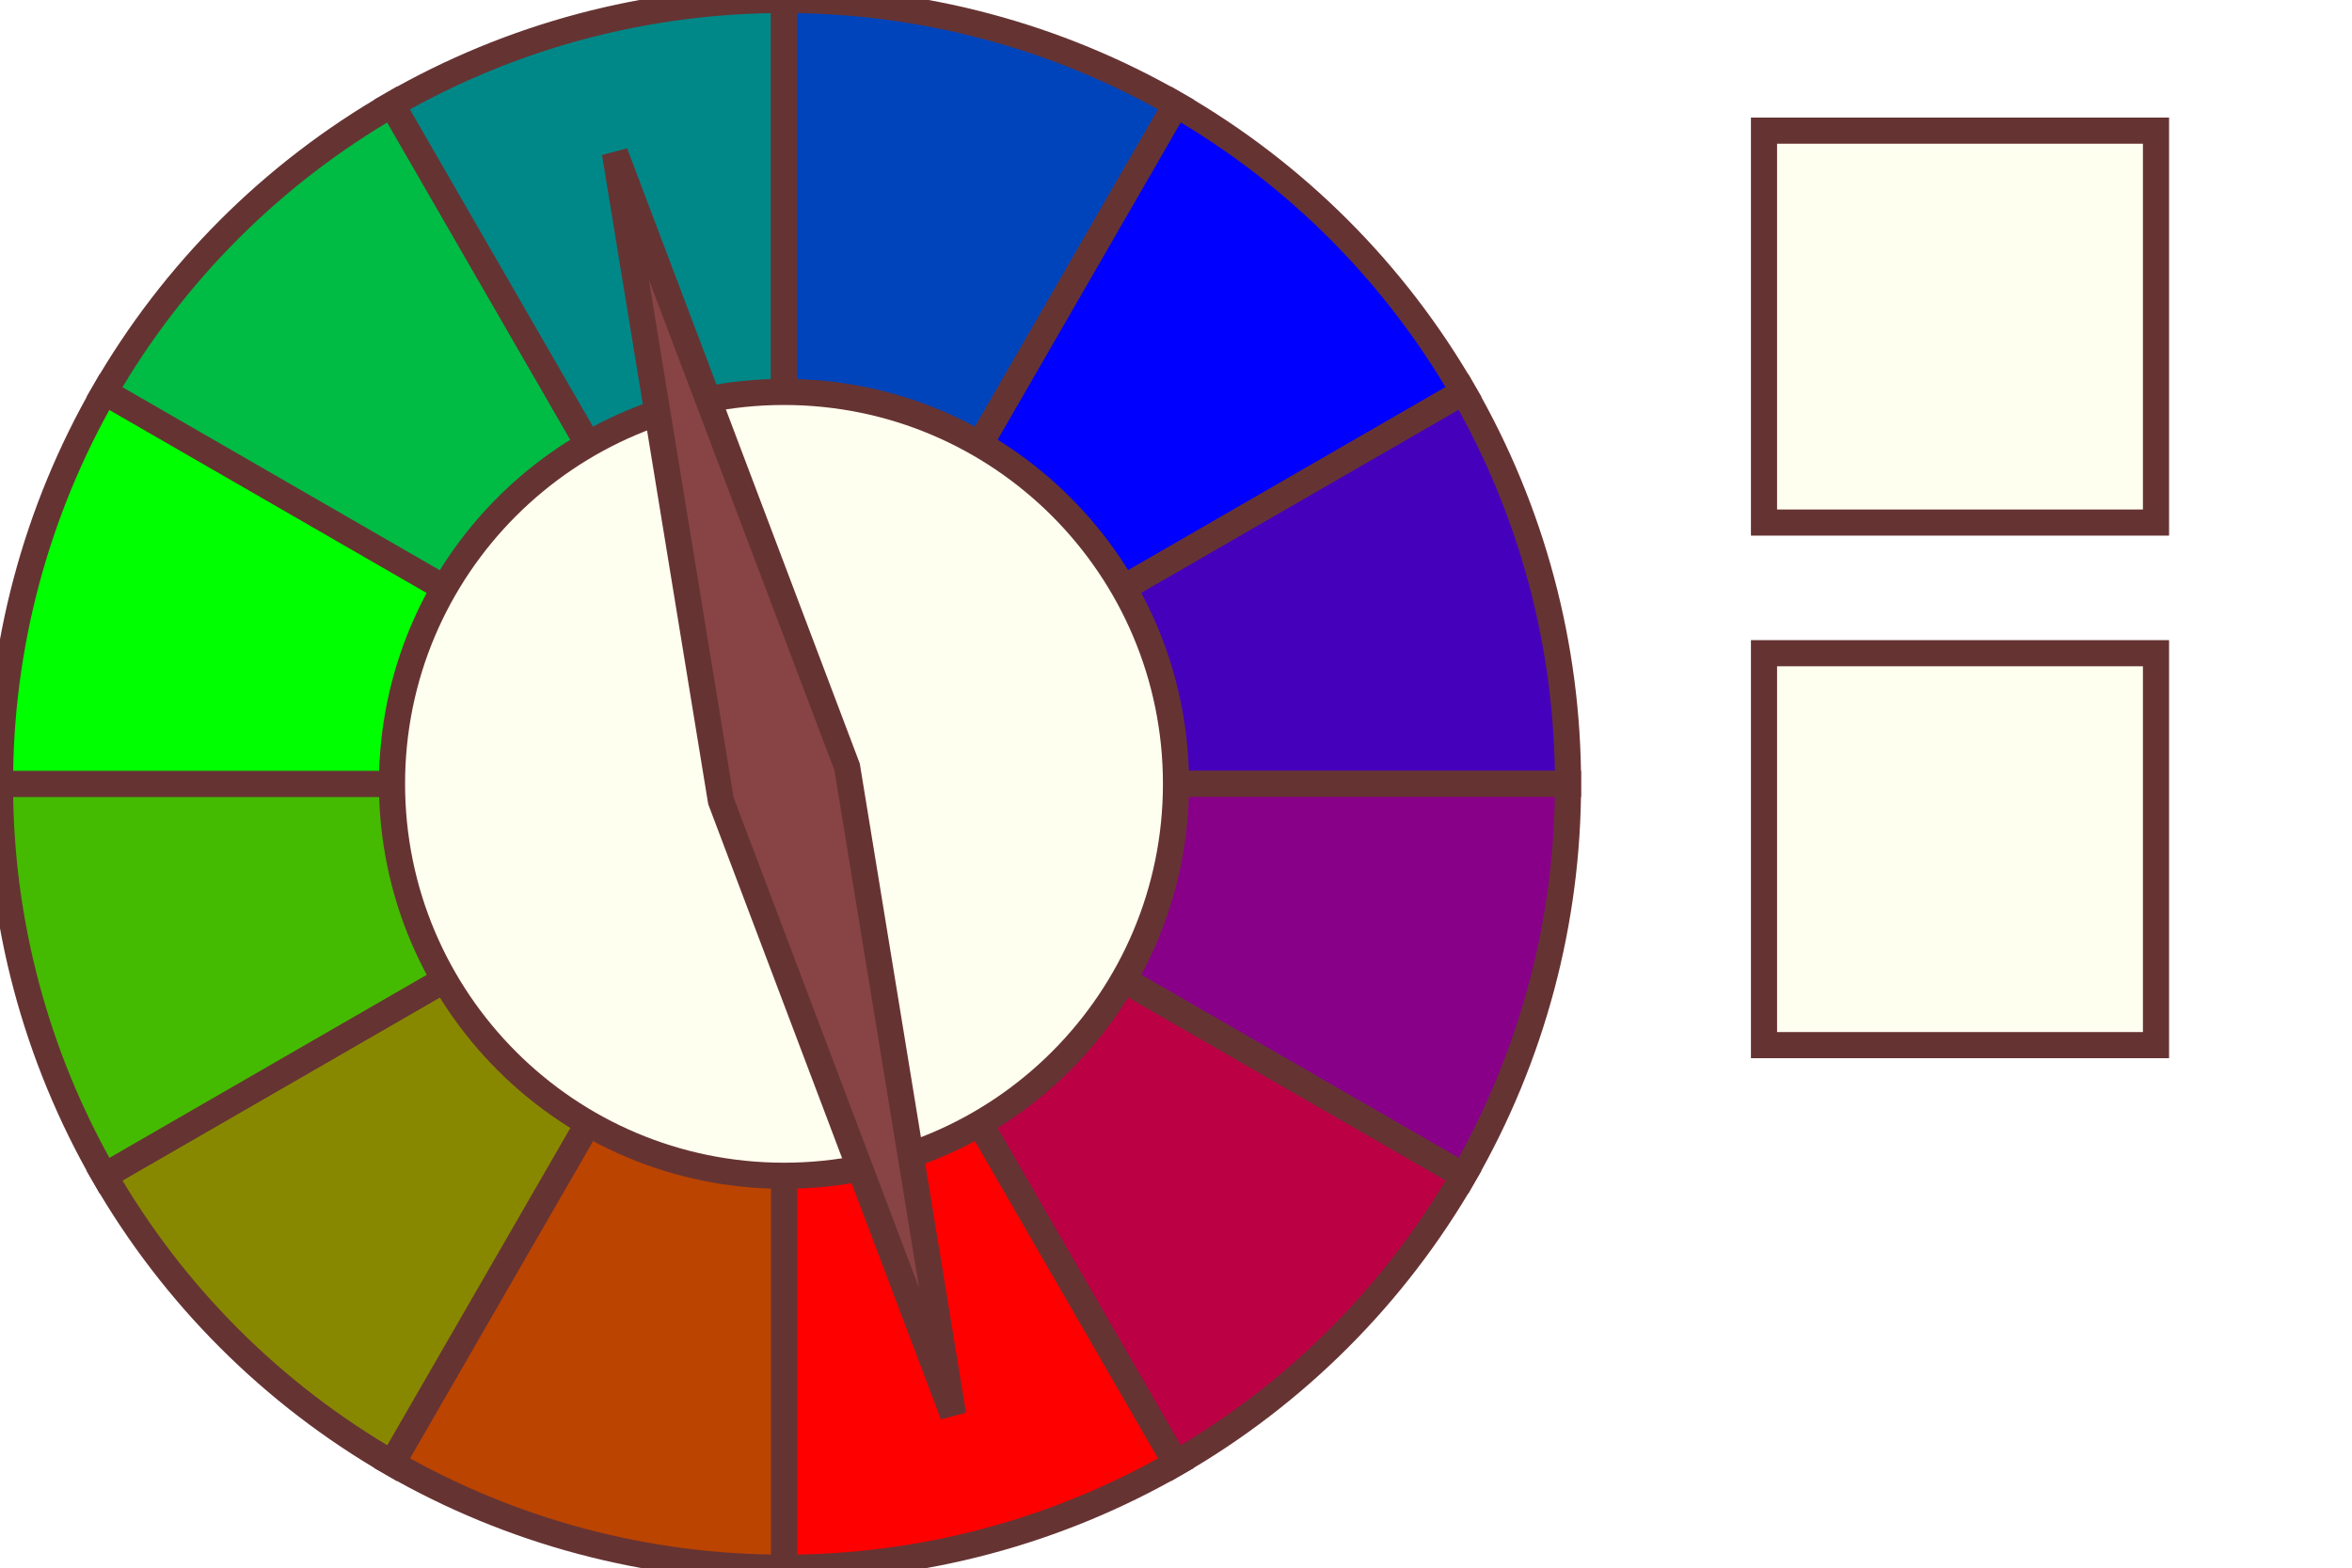
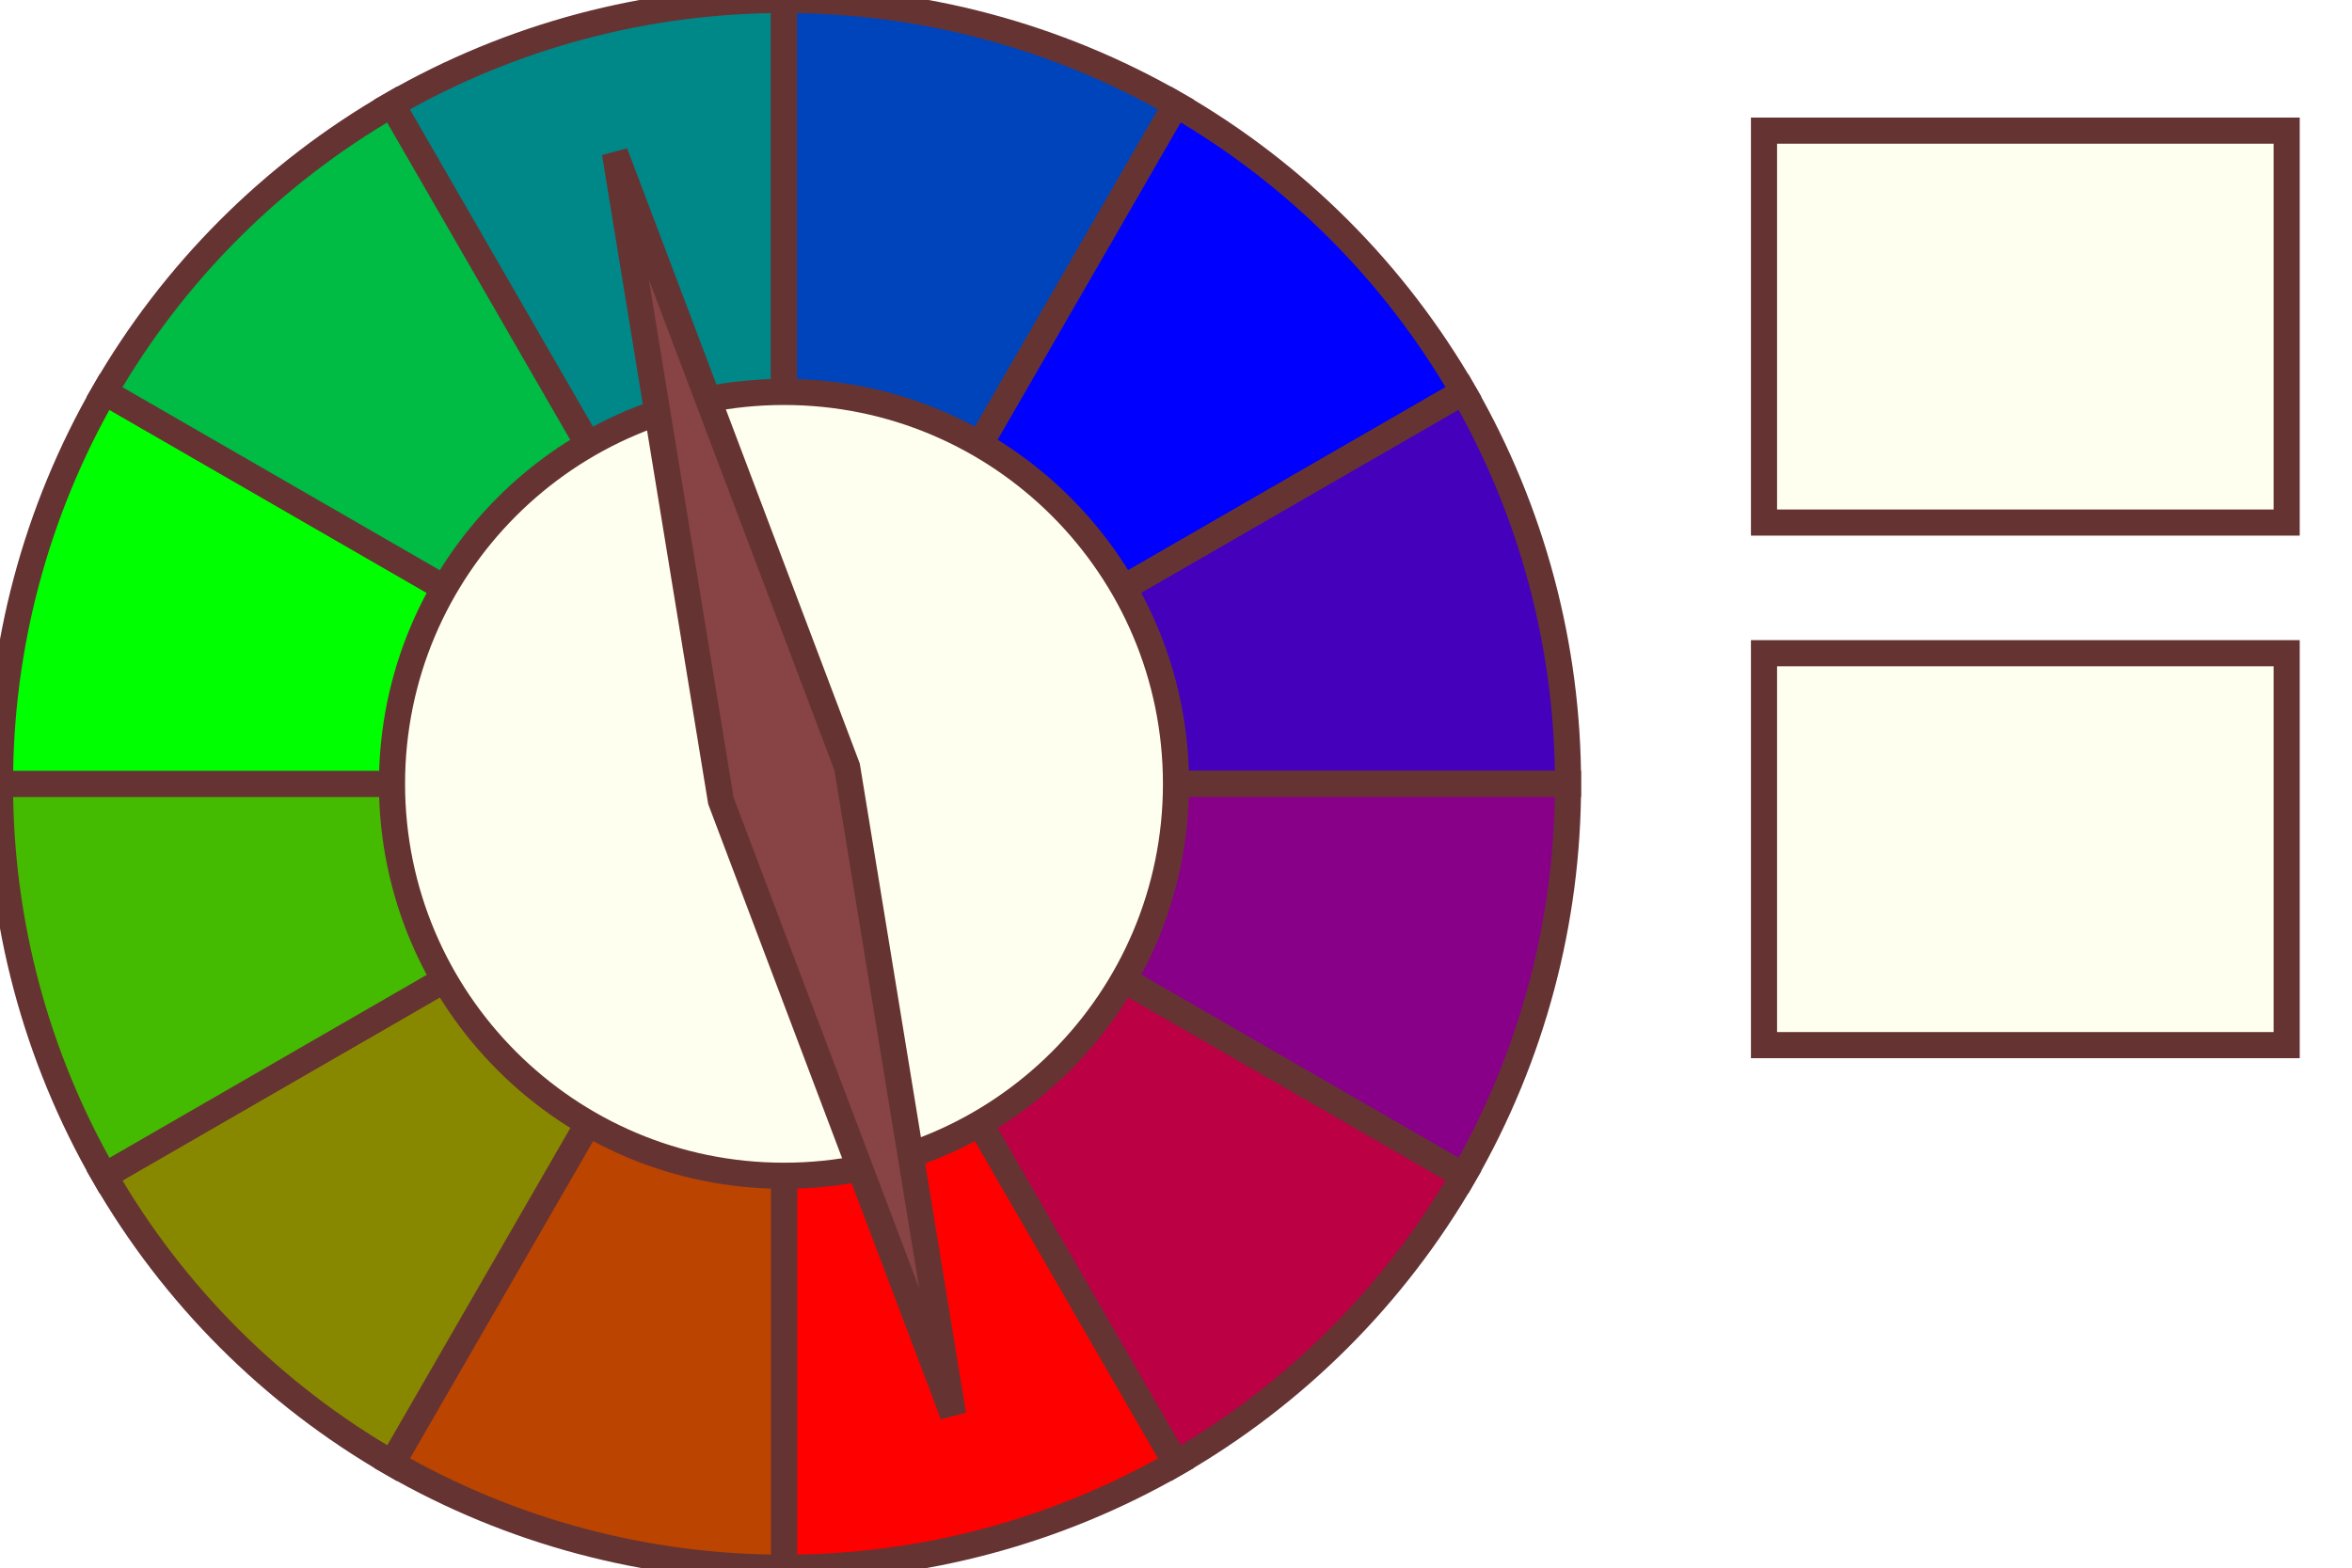
- <svg xmlns="http://www.w3.org/2000/svg" version="1.1" width="360" height="240" viewBox="-60 -60 180 120" class="grid">
+ <svg xmlns="http://www.w3.org/2000/svg" version="1.1" width="360" height="240" viewBox="-60 -60 180 120">
  <style type="text/css">
	* {
		fill: ivory;
		stroke: #633;
		stroke-width: 2px;
	}
	polygon { fill: #844; }
	path:nth-child(1) { fill: #F00; }
	path:nth-child(2) { fill: #B40; }
	path:nth-child(3) { fill: #880; }
	path:nth-child(4) { fill: #4B0; }
	path:nth-child(5) { fill: #0F0; }
	path:nth-child(6) { fill: #0B4; }
	path:nth-child(7) { fill: #088; }
	path:nth-child(8) { fill: #04B; }
	path:nth-child(9) { fill: #00F; }
	path:nth-child(10) { fill: #40B; }
	path:nth-child(11) { fill: #808; }
	path:nth-child(12) { fill: #B04; }
	rect {
- 		width: 30px;
+ 		width: 40px;
		height: 30px;
- 		x: 75;
+ 		x: 75px;
+ 	}
+ 	text {
+ 		stroke: none;
+ 		fill: ivory;
	}
</style>
  <defs>
    <polygon id="aiguille-deux-a" points="-50,0 0,-5 50,0 0,5" transform="rotate(75)" />
    <polygon id="aiguille-trois-a" points="-50,0 0,-5 43.3,-25 10,0 43.3,25 0,5" transform="rotate(75)" />
    <polygon id="aiguille-trois-b" points="-50,0 0,-5 25,-43.3 10,0 25,43.3 0,5" transform="rotate(75)" />
    <polygon id="aiguille-quatre" points="-50,0 -5,-5 0,-50 5,-5 50,0 5,5 0,50 -5,5" transform="rotate(75)" />
  </defs>
  <g id="roue-couleur">
    <path d="m 0,0 l 0,60  a 60,60 0 0,0 30,-8  z" />
    <path d="m 0,0 l 0,60  a 60,60 0 0,1 -30,-8 z" />
    <path d="m 0,0 l -52,30 a 60,60 0 0,0 22,22  z" />
    <path d="m 0,0 l -60,0  a 60,60 0 0,0 8,30  z" />
    <path d="m 0,0 l -60,0  a 60,60 0 0,1 8,-30  z" />
    <path d="m 0,0 l -52,-30 a 60,60 0 0,1 22,-22 z" />
    <path d="m 0,0 l 0,-60  a 60,60 0 0,0 -30,8  z" />
    <path d="m 0,0 l 0,-60  a 60,60 0 0,1 30,8  z" />
    <path d="m 0,0 l 52,-30 a 60,60 0 0,0 -22,-22 z" />
    <path d="m 0,0 l 60,0  a 60,60 0 0,0 -8,-30 z" />
    <path d="m 0,0 l 60,0  a 60,60 0 0,1 -8,30  z" />
    <path d="m 0,0 l 52,30  a 60,60 0 0,1 -22,22 z" />
    <circle r="30" cx="0" cy="0" />
  </g>
  <polygon id="aiguille-deux" points="-50,0 0,-5 50,0 0,5" transform="rotate(75)" />
  <rect y="-50" />
+   <text x="79" y="-30">hello</text>
  <rect y="-10" />
+   <text x="79" y="10">coco</text>
</svg>
